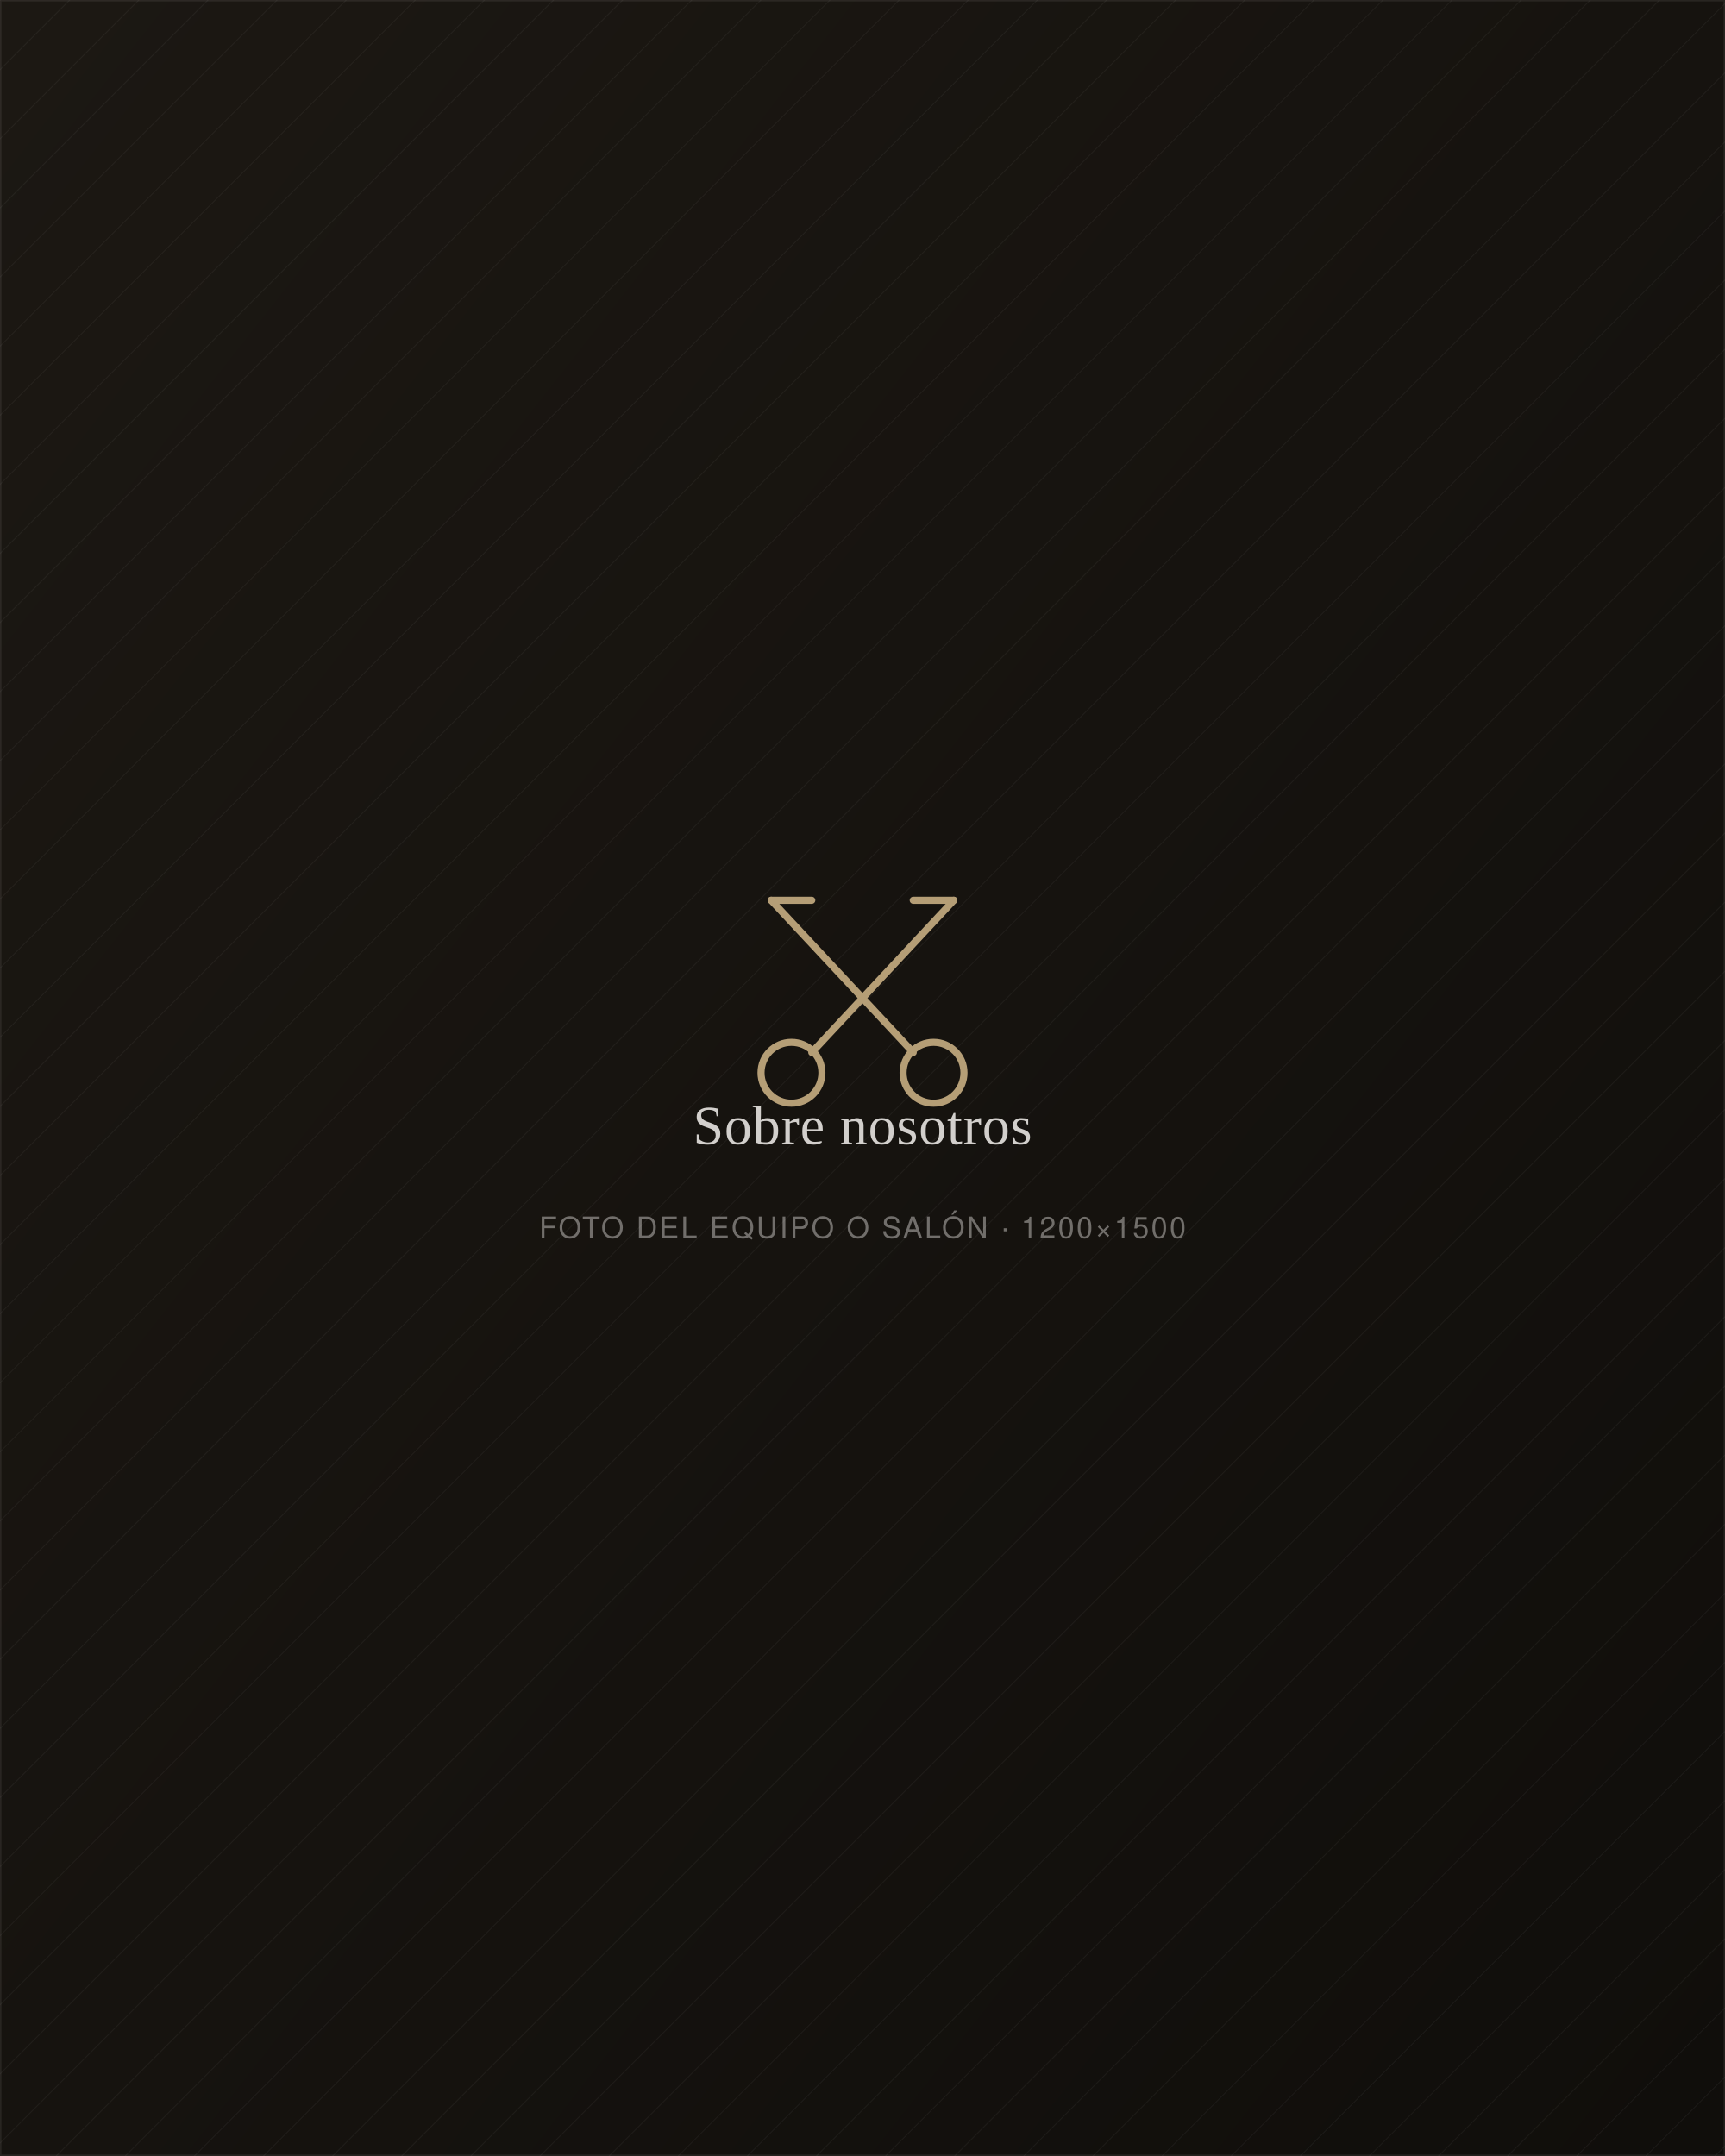
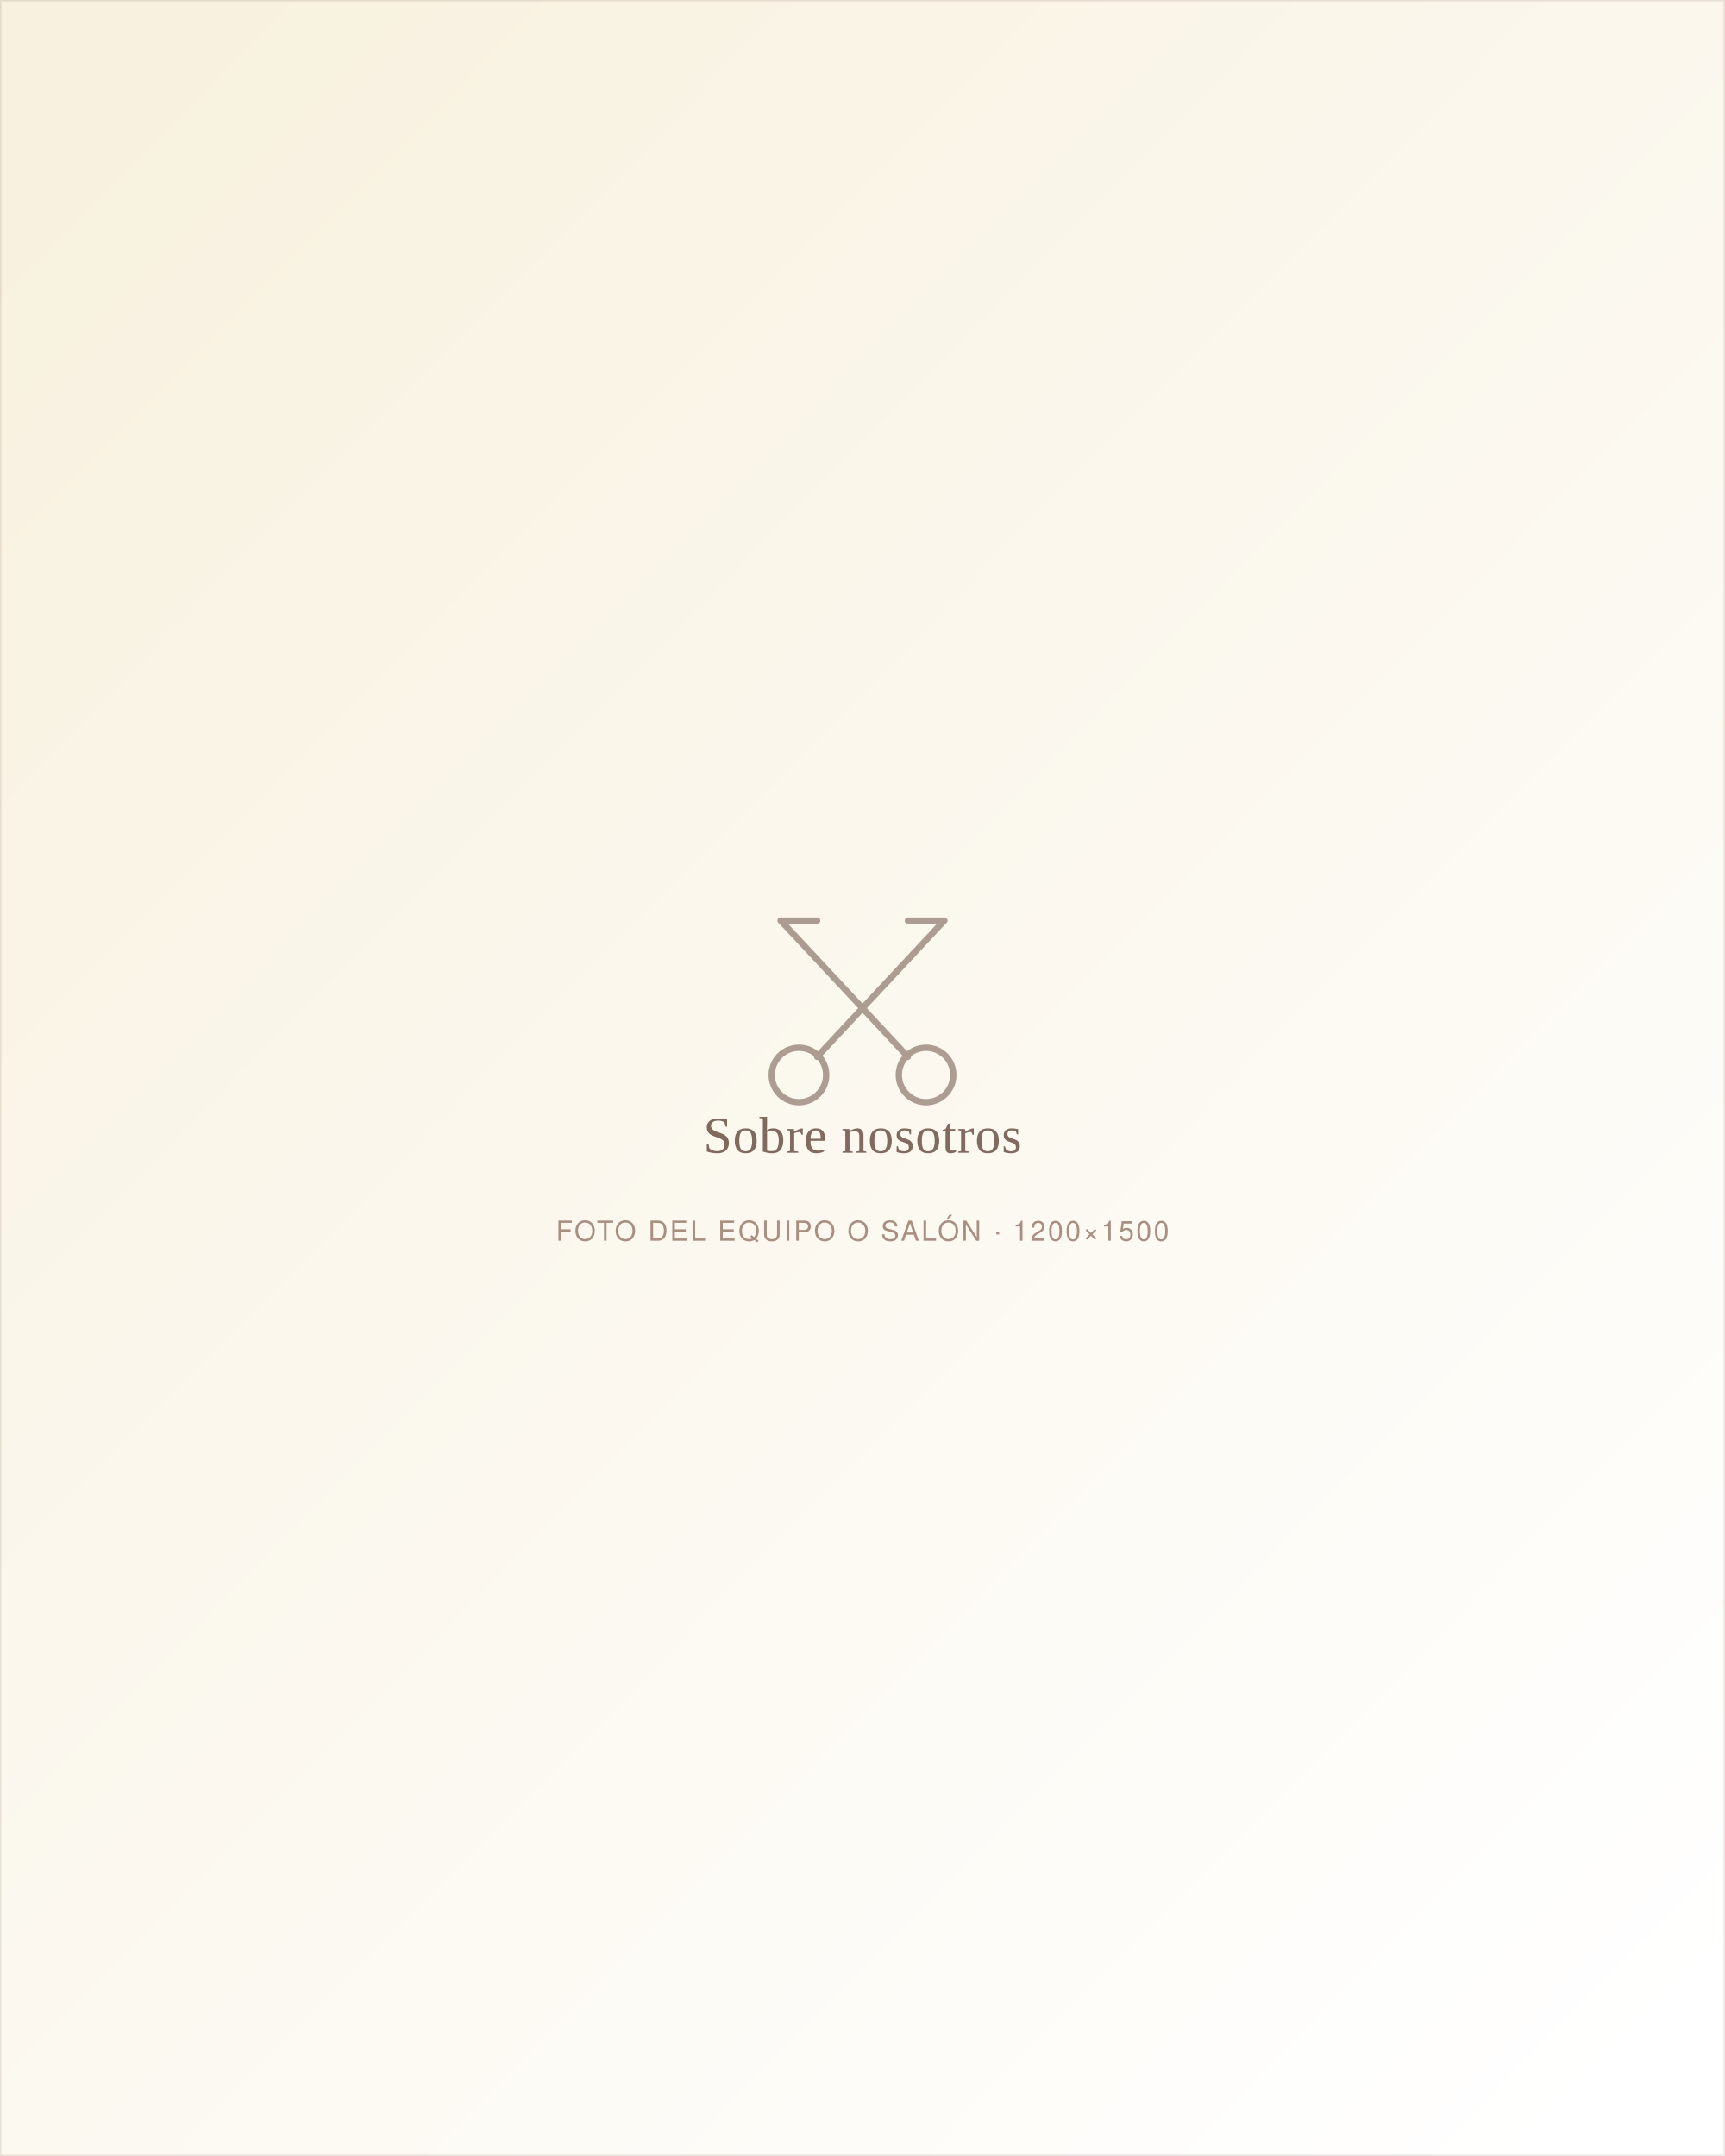
<svg xmlns="http://www.w3.org/2000/svg" viewBox="0 0 1200 1500" width="1200" height="1500" role="img" aria-label="Sobre nosotros">
  <defs>
-     <linearGradient id="g-1" x1="0%" y1="0%" x2="100%" y2="100%">
-       <stop offset="0%" stop-color="#1C1813" />
-       <stop offset="100%" stop-color="#100E0B" />
+     <linearGradient id="g-1" x1="10%" y1="0%" x2="90%" y2="100%">
+       <stop offset="0%" stop-color="#F8F1DF" />
+       <stop offset="100%" stop-color="#FFFFFF" />
    </linearGradient>
-     <pattern id="n-1" width="34" height="34" patternTransform="rotate(45)" patternUnits="userSpaceOnUse">
-       <line x1="0" y1="0" x2="0" y2="34" stroke="rgba(251,249,245,0.055)" stroke-width="1" />
-     </pattern>
  </defs>
  <rect width="1200" height="1500" fill="url(#g-1)" />
-   <rect width="1200" height="1500" fill="url(#n-1)" />
-   <rect x="0.5" y="0.5" width="1199" height="1499" fill="none" stroke="rgba(251,249,245,0.08)" stroke-width="1" />
-   <g transform="translate(600 704) scale(3.529412)" opacity="0.9" fill="none" stroke="#C6AD82" stroke-width="1.4" stroke-linecap="round" stroke-linejoin="round">
+   <rect x="0.5" y="0.5" width="1199" height="1499" fill="none" stroke="rgba(107,81,69,0.14)" stroke-width="1" />
+   <g transform="translate(600 710) scale(3.157895)" opacity="0.55" fill="none" stroke="#6B5145" stroke-width="1.4" stroke-linecap="round" stroke-linejoin="round">
    <circle cx="-14" cy="12" r="6" />
    <circle cx="14" cy="12" r="6" />
    <path d="M -10 8 L 18 -22" />
    <path d="M 10 8 L -18 -22" />
    <path d="M -18 -22 L -10 -22 M 18 -22 L 10 -22" />
  </g>
-   <text x="50%" y="796" text-anchor="middle" font-family="Georgia, 'Times New Roman', serif" font-size="38.4" fill="rgba(251,249,245,0.82)" letter-spacing="0.5">Sobre nosotros</text>
-   <text x="50%" y="861.28" text-anchor="middle" font-family="Helvetica, Arial, sans-serif" font-size="20.4" fill="rgba(251,249,245,0.4)" letter-spacing="1.5">FOTO DEL EQUIPO O SALÓN · 1200×1500</text>
+   <text x="50%" y="802" text-anchor="middle" font-family="Georgia, 'Times New Roman', serif" font-size="36" fill="#6B5145" letter-spacing="0.5" opacity="0.85">Sobre nosotros</text>
+   <text x="50%" y="863.2" text-anchor="middle" font-family="Helvetica, Arial, sans-serif" font-size="19.2" fill="#A88F82" letter-spacing="1.5">FOTO DEL EQUIPO O SALÓN · 1200×1500</text>
</svg>
